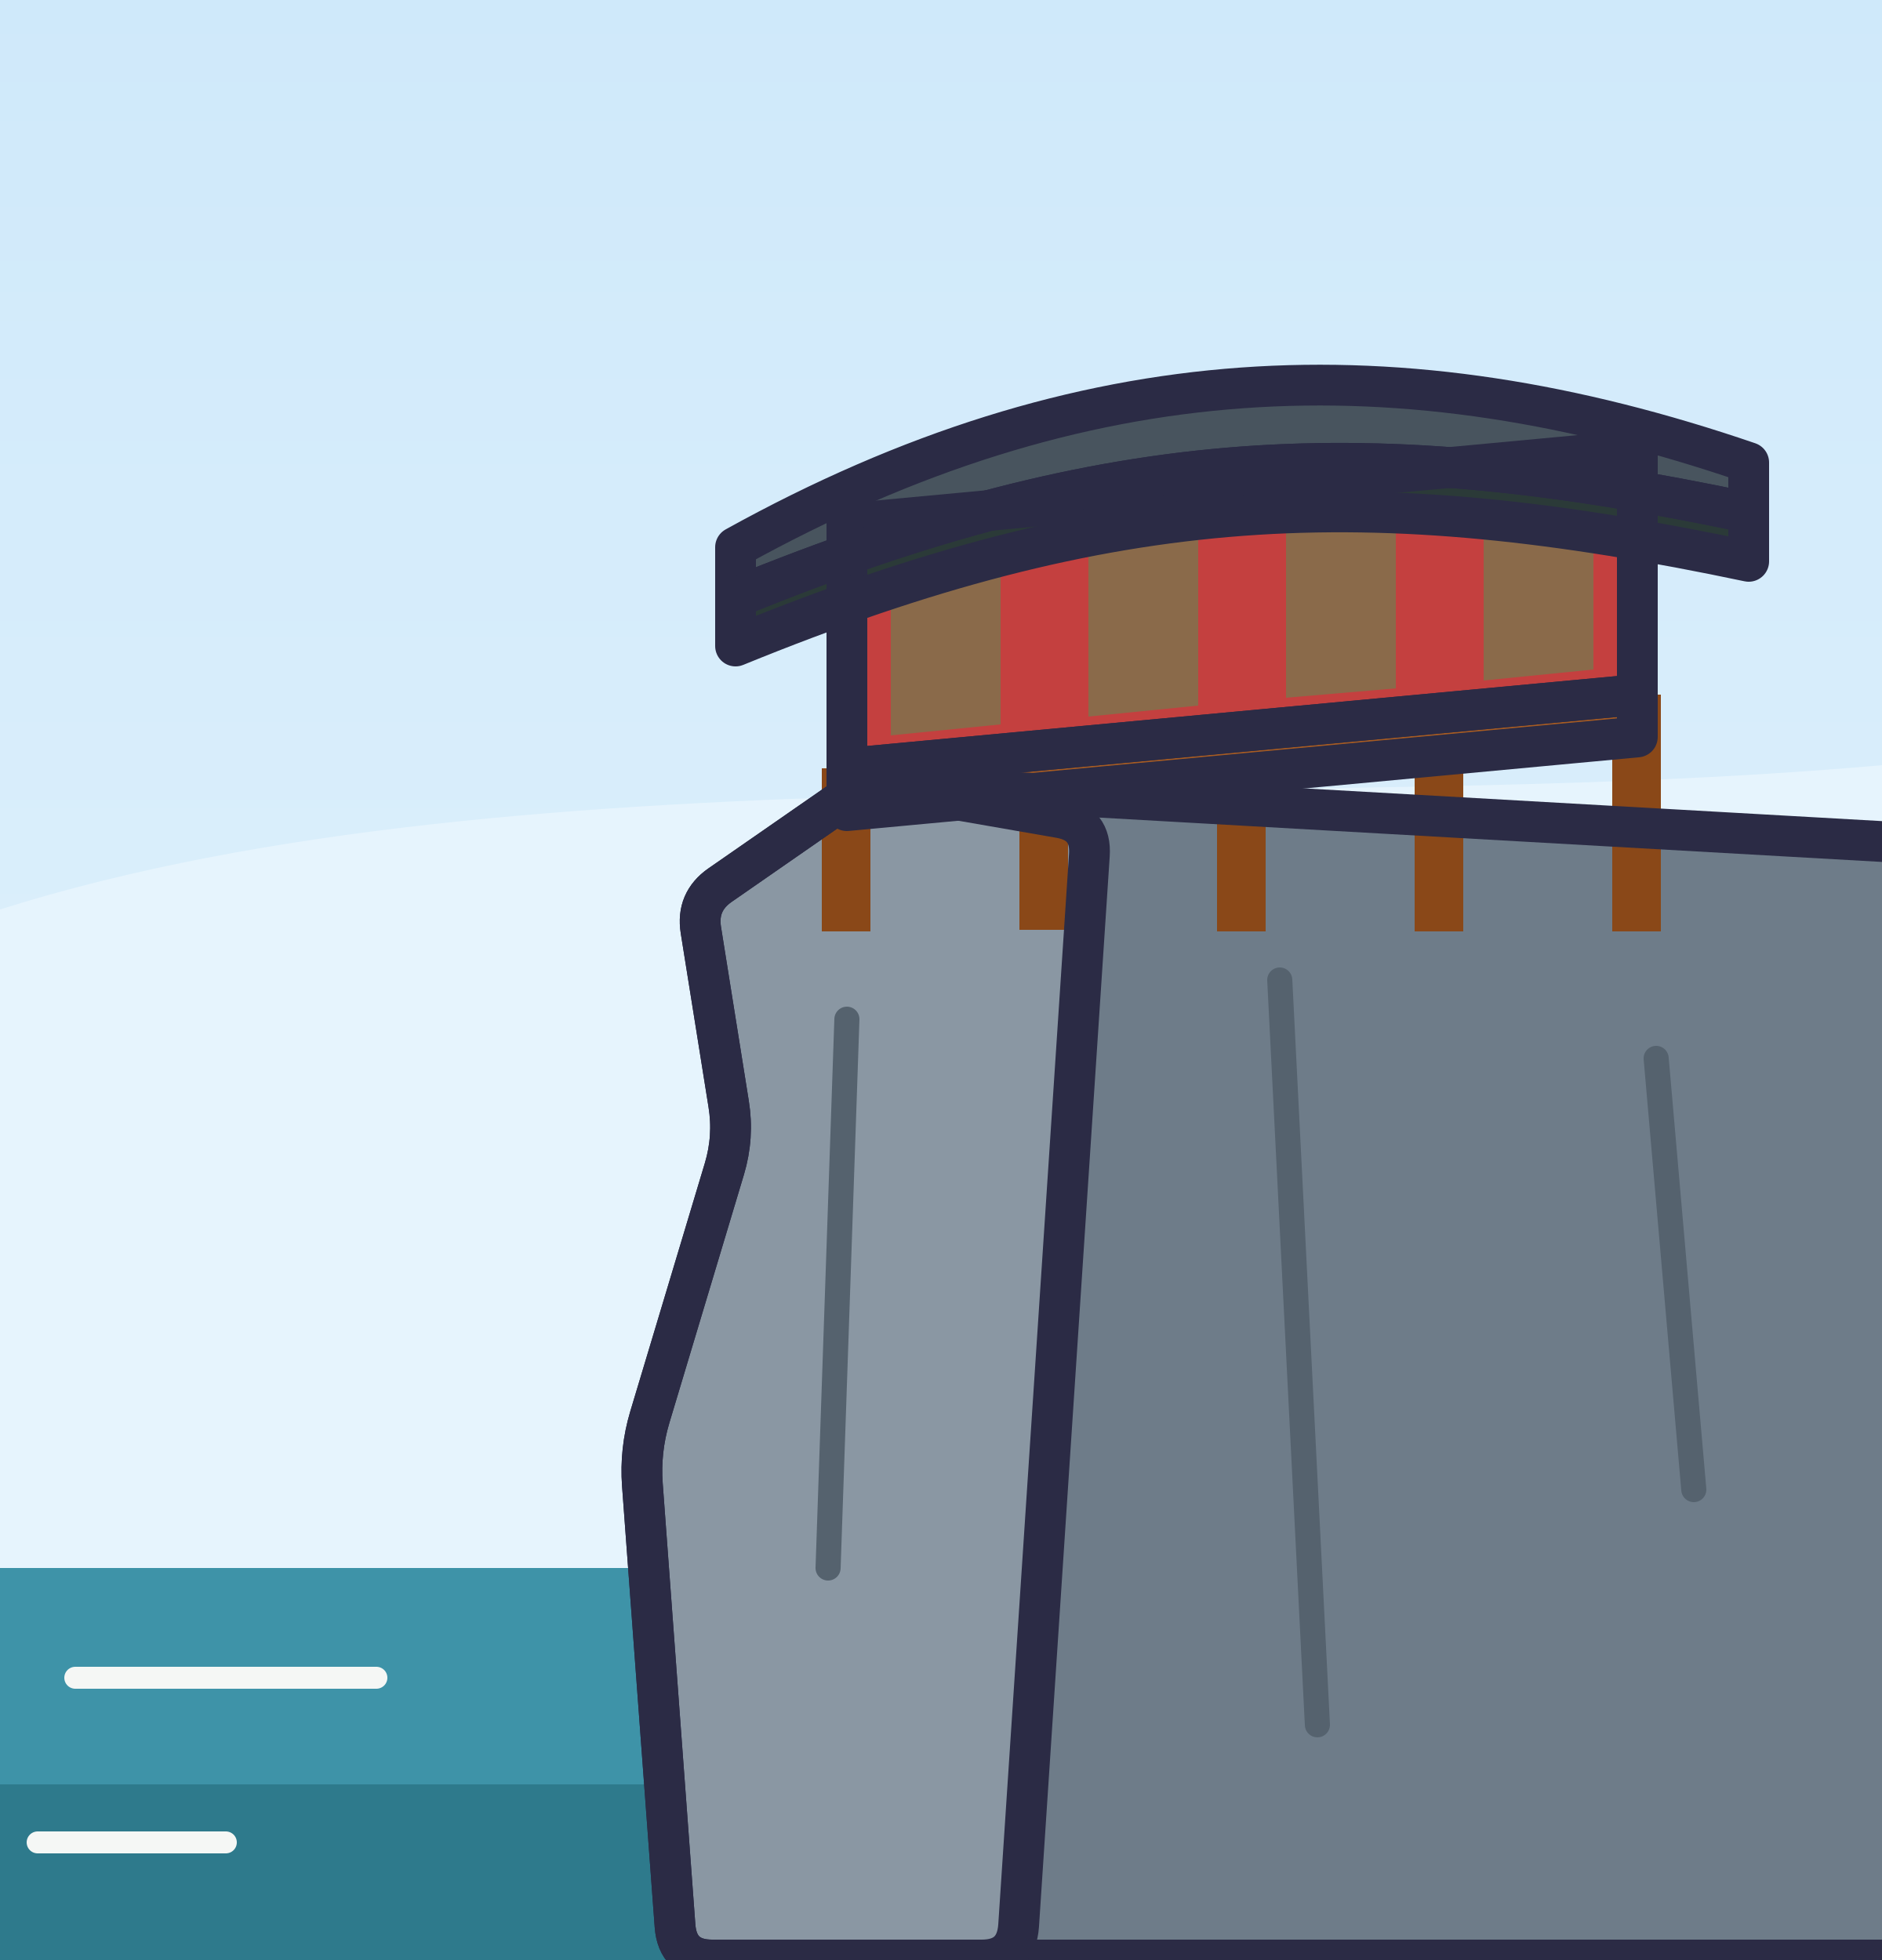
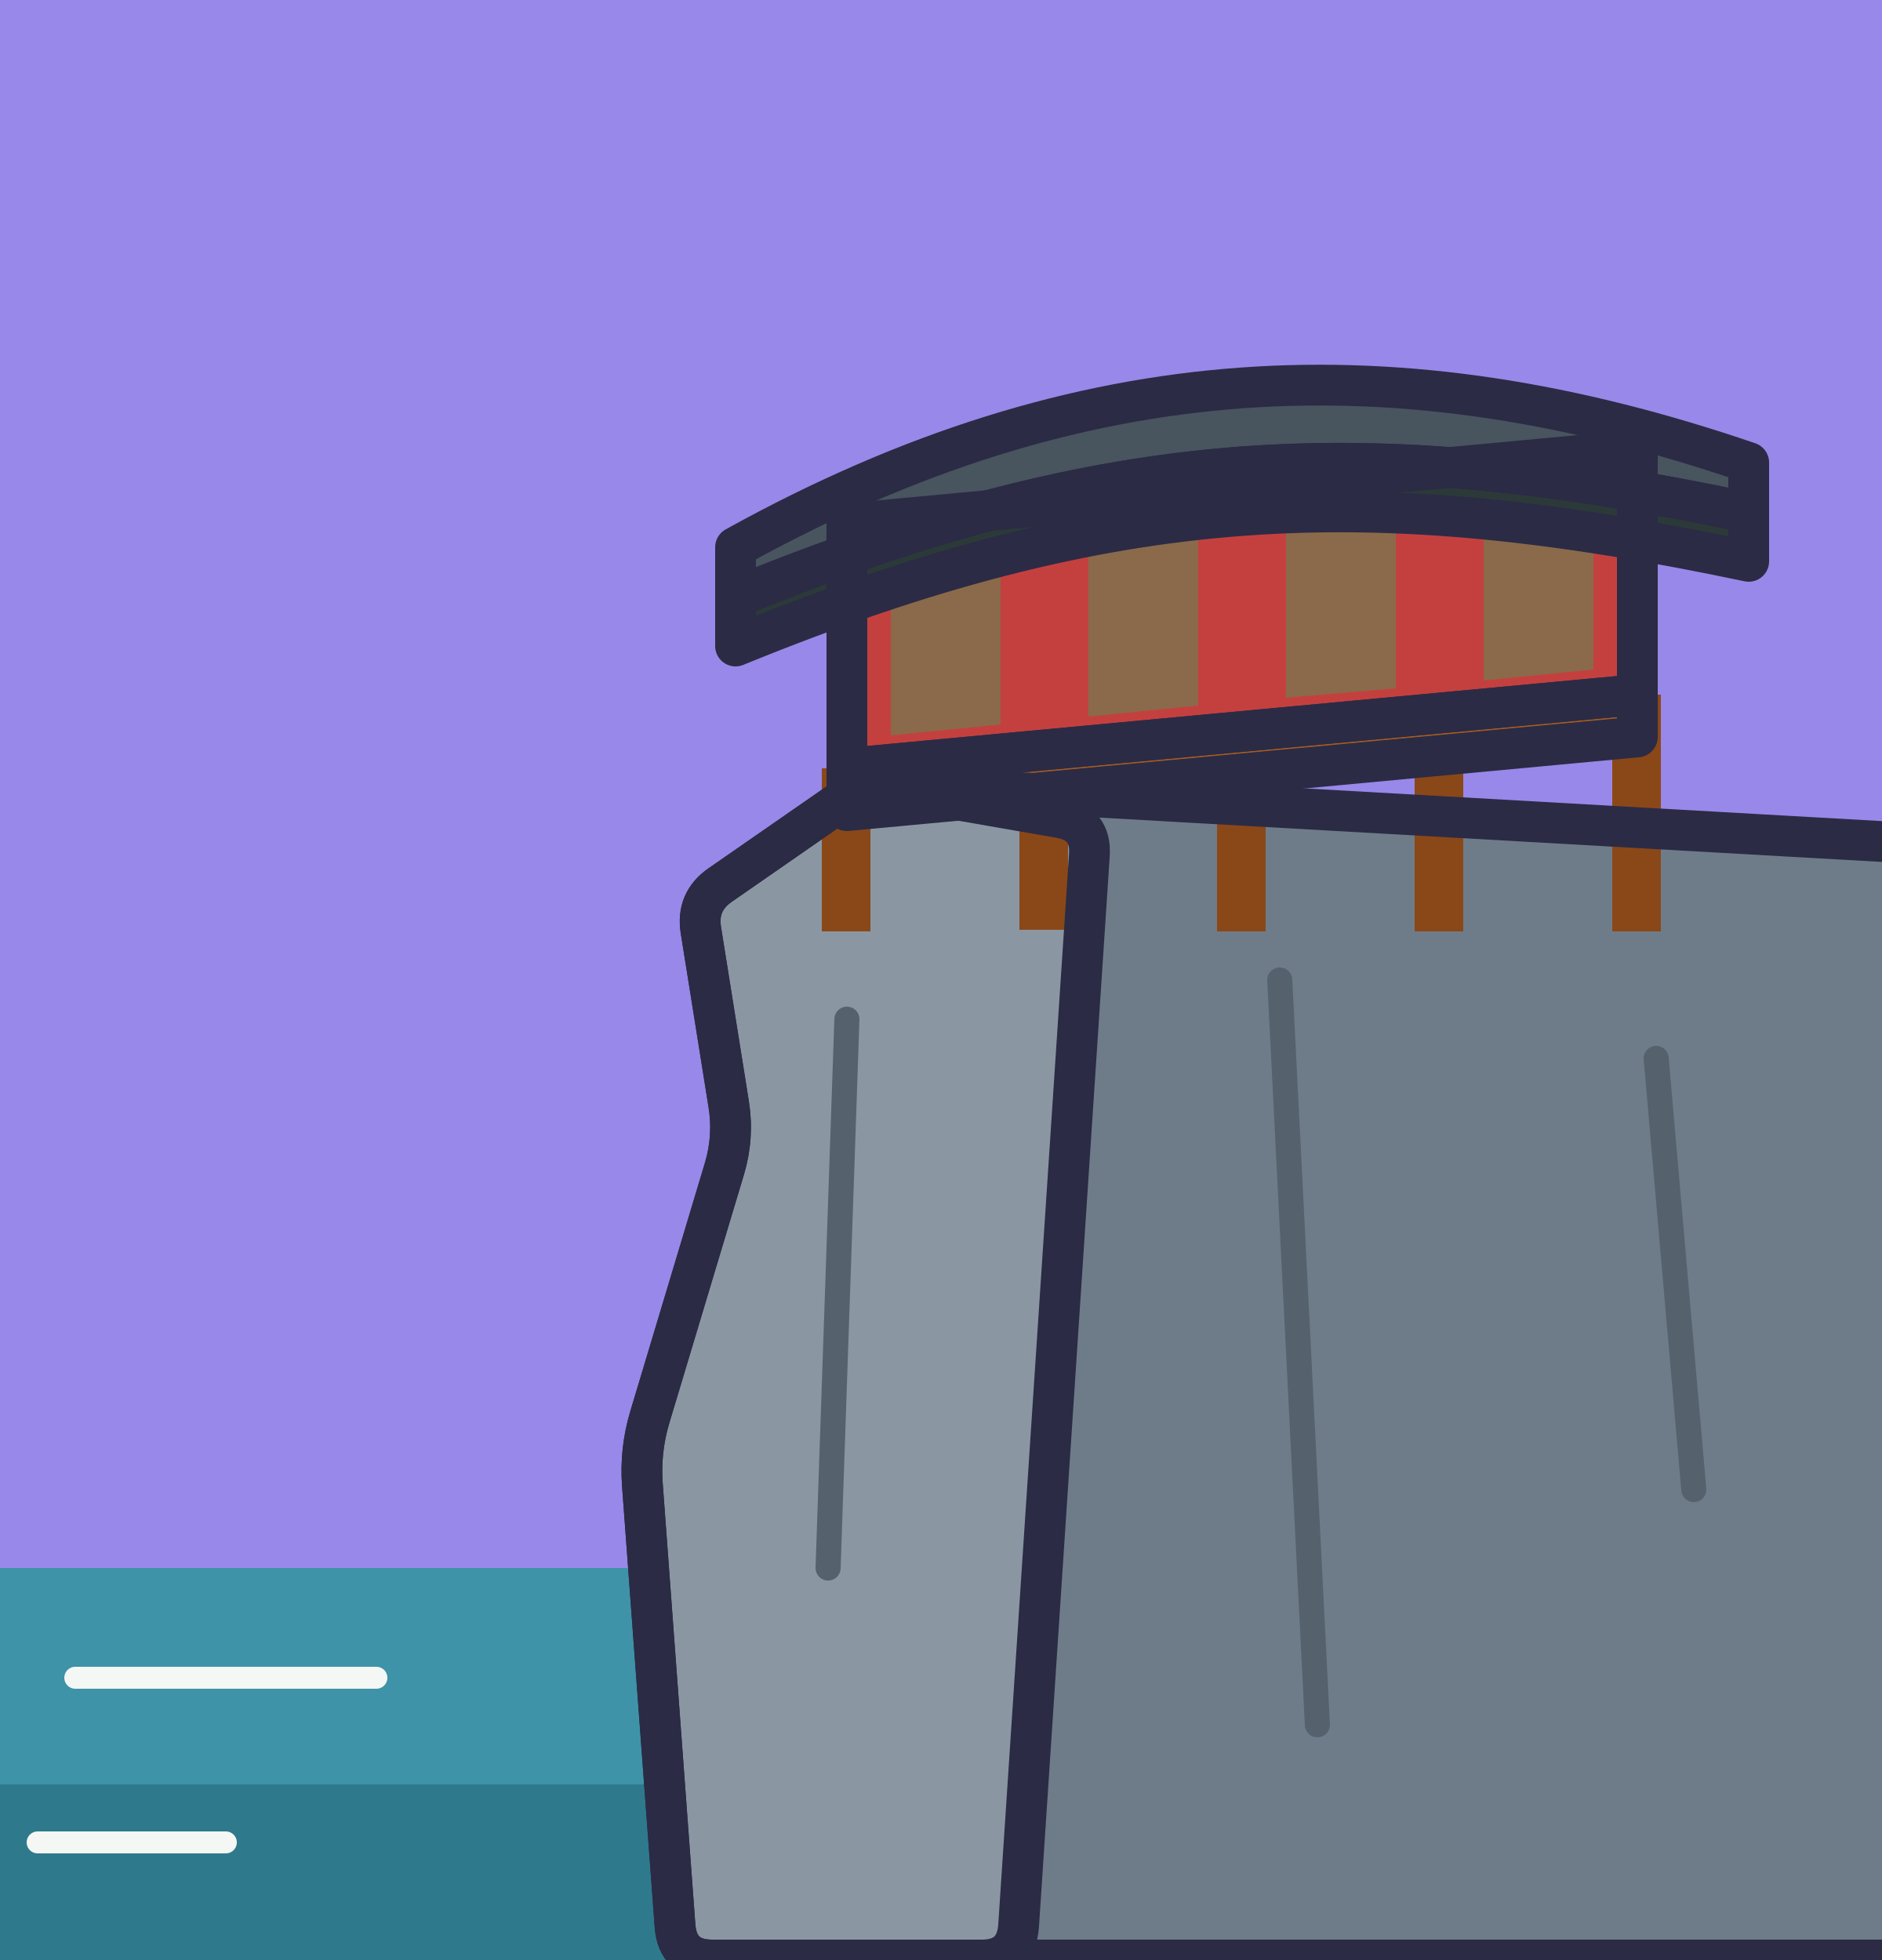
<svg xmlns="http://www.w3.org/2000/svg" viewBox="0 0 120 125" width="120" height="125" role="img" aria-label="죽서루 절벽 위 누각" data-landmark="jukseoru-pavilion">
  <defs>
    <linearGradient id="sky" x1="0" y1="0" x2="0" y2="1">
-       <stop offset="0" stop-color="#CFE9FA" />
-       <stop offset="1" stop-color="#E6F4FD" />
+       <stop offset="0" stop-color="#9888E9" />
+       <stop offset="1" stop-color="#9888E9" />
    </linearGradient>
  </defs>
  <rect width="120" height="125" fill="url(#sky)" />
-   <path d="M0,58.0 C33.6,47.4 81.6,52.2 120.0,48.8 L120.0,100.0 L0,100.0 Z" fill="#E6F4FD" opacity="1" />
+   <path d="M0,58.0 C33.6,47.4 81.6,52.2 120.0,48.8 L120.0,100.0 L0,100.0 Z" fill="#9888E9" opacity="1" />
  <rect y="100.0" width="120" height="25.0" fill="#3E93A8" />
  <rect y="113.8" width="120" height="11.2" fill="#2E7A8C" />
  <path d="M45.40,125.00 Q43.20,125.00 43.04,122.81 L40.96,94.69 Q40.80,92.50 41.43,90.39 L46.19,74.54 Q46.80,72.50 46.46,70.40 L44.69,59.32 Q44.40,57.50 45.91,56.45 L53.69,51.05 Q55.20,50.00 57.04,50.10 L120.20,53.68 Q122.40,53.80 122.40,56.00 L122.40,122.80 Q122.40,125.00 120.20,125.00 Z" fill="#6E7C89" />
  <path d="M45.40,125.00 Q43.20,125.00 43.04,122.81 L40.96,94.69 Q40.80,92.50 41.43,90.39 L46.19,74.54 Q46.80,72.50 46.46,70.40 L44.69,59.32 Q44.40,57.50 45.91,56.45 L53.69,51.05 Q55.20,50.00 57.01,50.31 L67.58,52.15 Q69.60,52.50 69.46,54.54 L64.95,122.80 Q64.80,125.00 62.60,125.00 Z" fill="#8A97A3" />
  <g stroke="#55626E" stroke-width="1.6" stroke-linecap="round" fill="none">
    <path d="M54.0,65.0 L52.8,100.0" />
    <path d="M81.6,62.5 L84.0,110.0" />
    <path d="M105.6,67.5 L108.0,95.0" />
  </g>
  <g fill="#8A4818">
    <rect x="52.4" y="49.0" width="3.1" height="10.4" />
    <rect x="65.0" y="47.8" width="3.1" height="11.5" />
    <rect x="77.6" y="46.7" width="3.1" height="12.7" />
    <rect x="90.2" y="45.5" width="3.1" height="13.9" />
    <rect x="102.8" y="44.3" width="3.1" height="15.1" />
  </g>
  <path d="M54.0,49.0 L104.4,44.3 L104.4,47.0 L54.0,51.7 Z" fill="#A85C22" />
  <path d="M54.0,33.4 L104.4,28.7 L104.4,44.3 L54.0,49.0 Z" fill="#C4403F" />
  <g fill="#8A6A4A">
    <path d="M56.8,35.9 L63.8,35.3 L63.8,46.2 L56.8,46.9 Z" />
    <path d="M69.4,34.8 L76.4,34.1 L76.4,45.0 L69.4,45.7 Z" />
    <path d="M82.0,33.6 L89.0,32.9 L89.0,43.9 L82.0,44.5 Z" />
    <path d="M94.6,32.4 L101.6,31.8 L101.6,42.7 L94.6,43.4 Z" />
  </g>
  <path d="M46.9,34.9 C69.1,22.6 89.3,21.9 111.5,29.5 L111.5,32.7 C87.3,27.6 71.1,28.2 46.9,38.1 Z" fill="#48545E" />
  <path d="M46.9,38.1 C71.1,28.2 87.3,27.6 111.5,32.7 L111.5,35.8 C87.3,30.7 71.1,31.3 46.9,41.2 Z" fill="#2B3A38" />
  <g stroke="#F5F7F5" stroke-width="1.4" stroke-linecap="round" fill="none">
    <path d="M4.8,107.0 L24.0,107.0" />
    <path d="M2.4,117.5 L14.4,117.5" />
  </g>
  <g fill="none" stroke="#2B2B45" stroke-width="2.6" stroke-linejoin="round" stroke-linecap="round">
    <path d="M45.40,125.00 Q43.20,125.00 43.04,122.81 L40.96,94.69 Q40.80,92.50 41.43,90.39 L46.19,74.54 Q46.80,72.50 46.46,70.40 L44.69,59.32 Q44.40,57.50 45.91,56.45 L53.69,51.05 Q55.20,50.00 57.04,50.10 L120.20,53.68 Q122.40,53.80 122.40,56.00 L122.40,122.80 Q122.40,125.00 120.20,125.00 Z" />
    <path d="M45.40,125.00 Q43.20,125.00 43.04,122.81 L40.96,94.69 Q40.80,92.50 41.43,90.39 L46.19,74.54 Q46.80,72.50 46.46,70.40 L44.69,59.32 Q44.40,57.50 45.91,56.45 L53.69,51.05 Q55.20,50.00 57.01,50.31 L67.58,52.15 Q69.60,52.50 69.46,54.54 L64.95,122.80 Q64.80,125.00 62.60,125.00 Z" />
    <path d="M54.0,49.0 L104.4,44.3 L104.4,47.0 L54.0,51.7 Z" />
    <path d="M54.0,33.4 L104.4,28.7 L104.4,44.3 L54.0,49.0 Z" />
    <path d="M46.9,34.9 C69.1,22.6 89.3,21.9 111.5,29.5 L111.5,32.7 C87.3,27.6 71.1,28.2 46.9,38.1 Z" />
    <path d="M46.9,38.1 C71.1,28.2 87.3,27.6 111.5,32.7 L111.5,35.8 C87.3,30.7 71.1,31.3 46.9,41.2 Z" />
  </g>
</svg>
